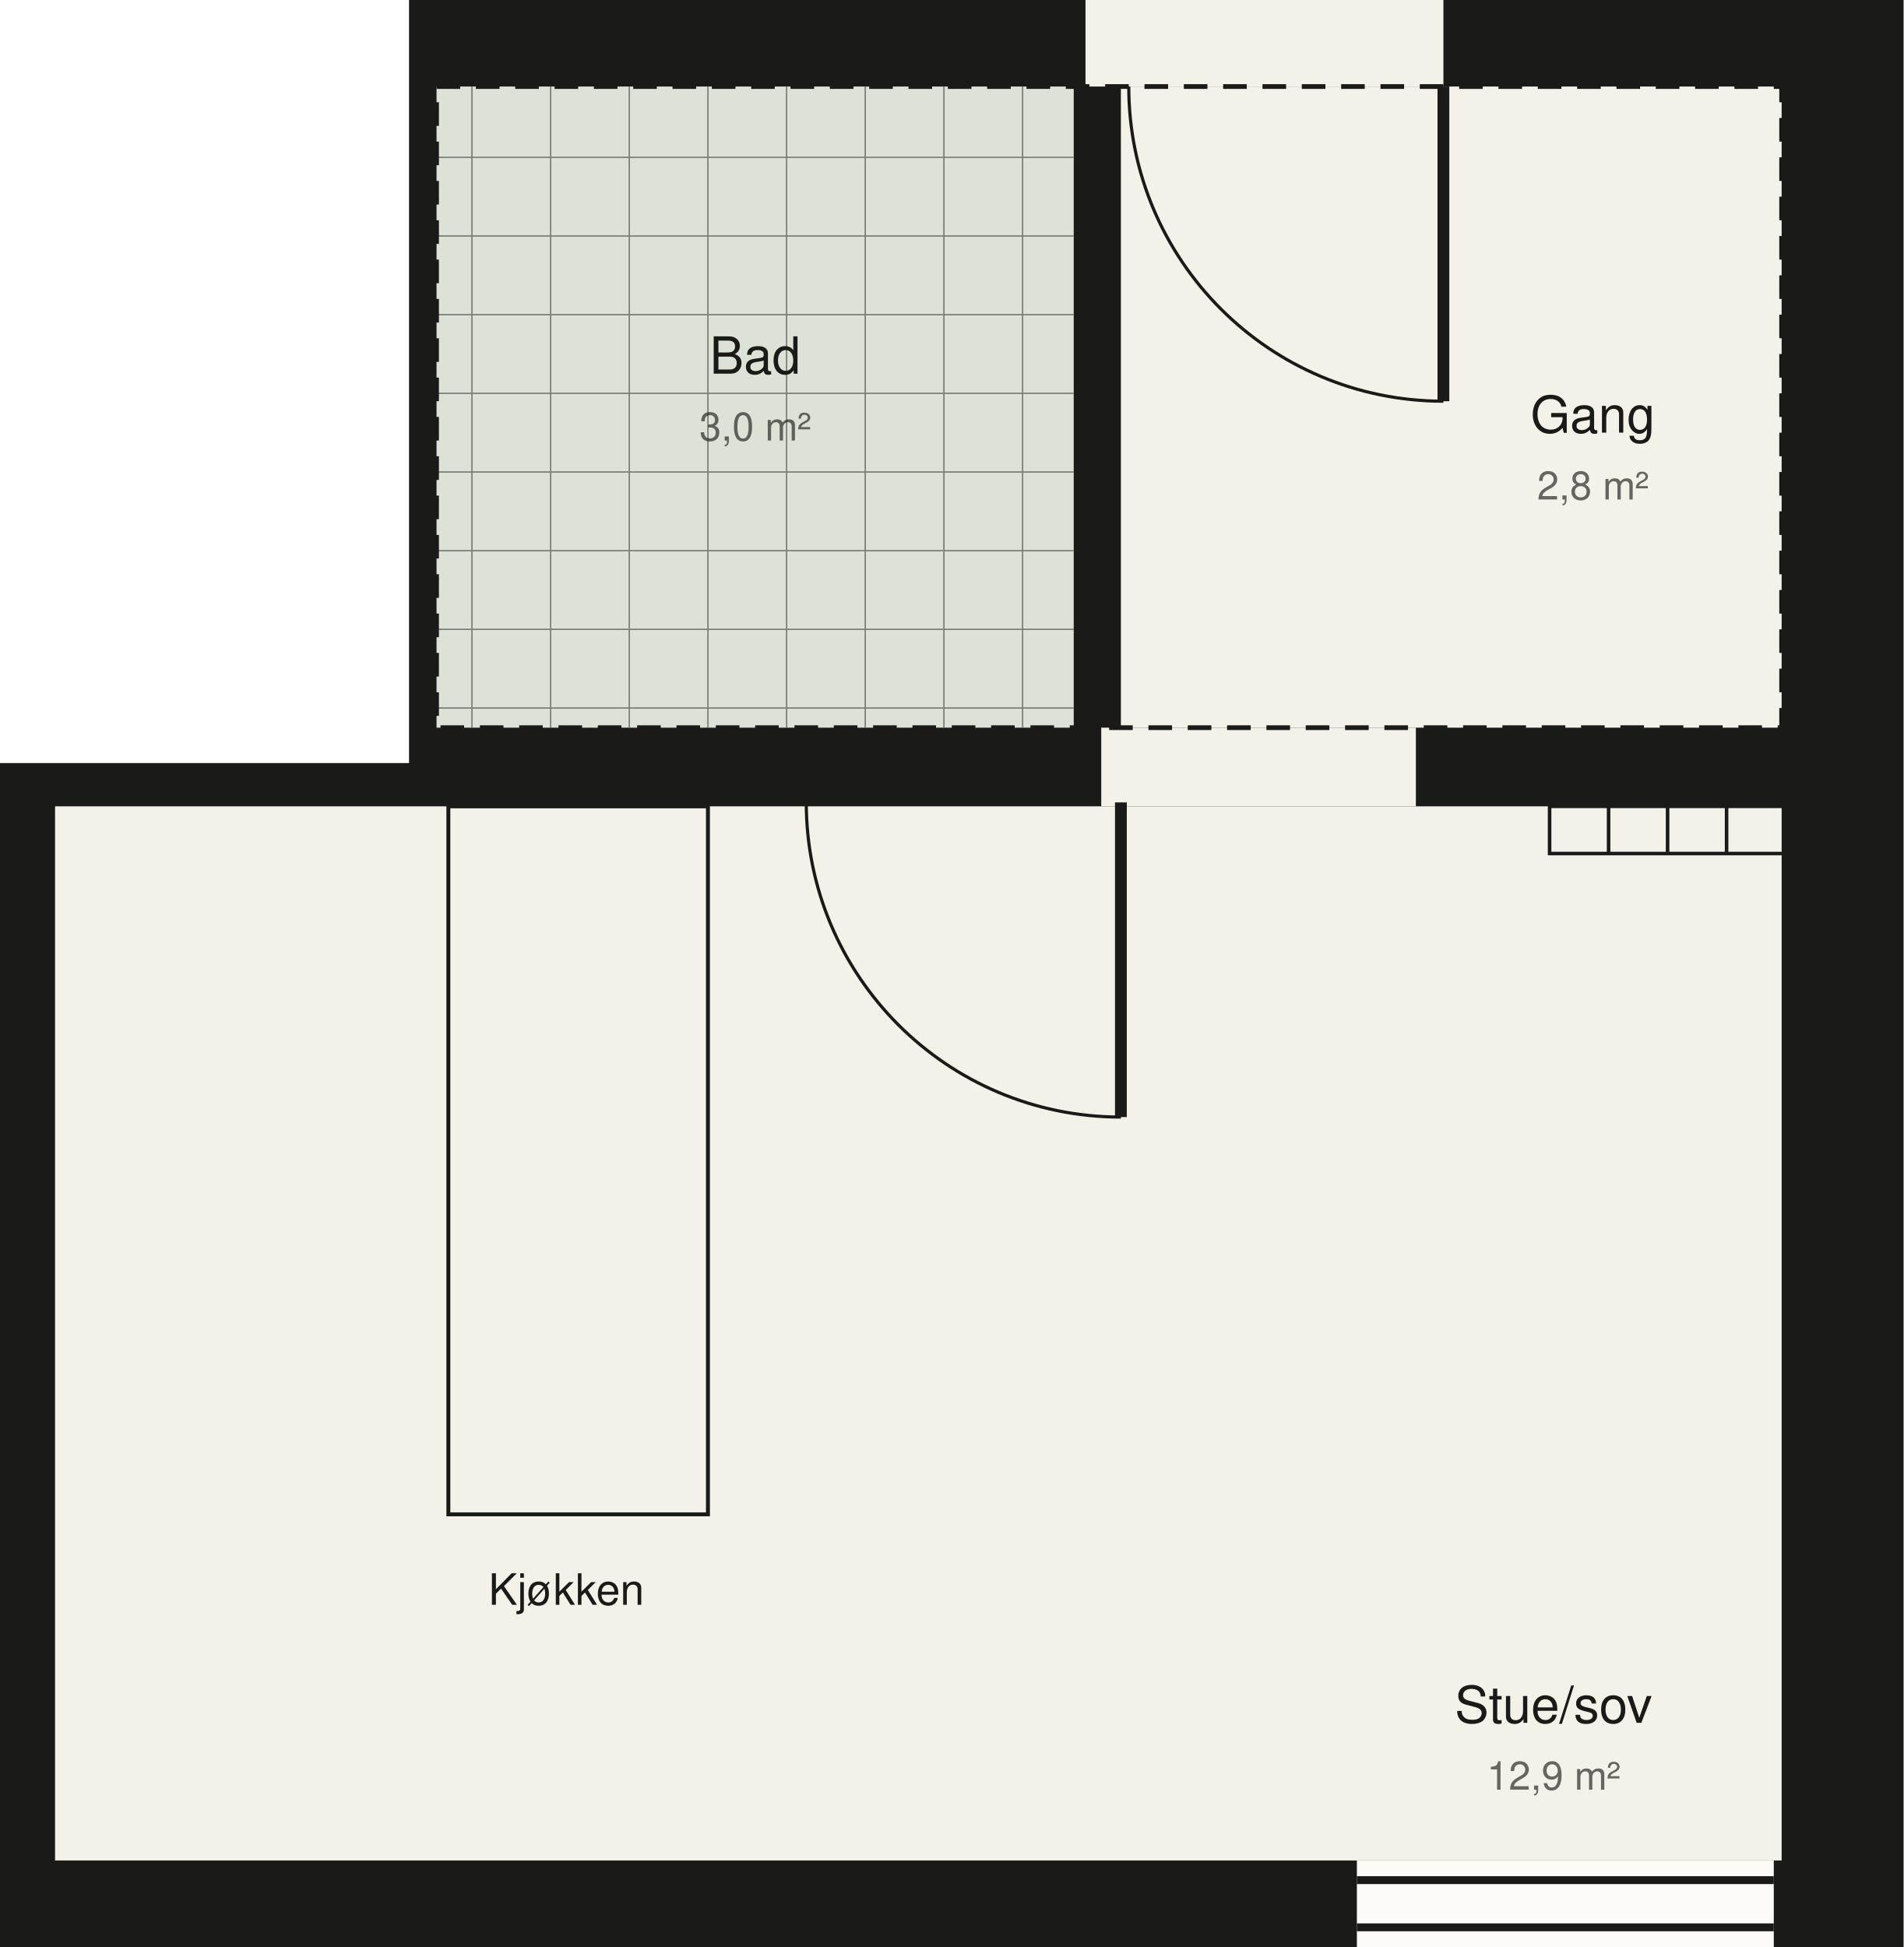
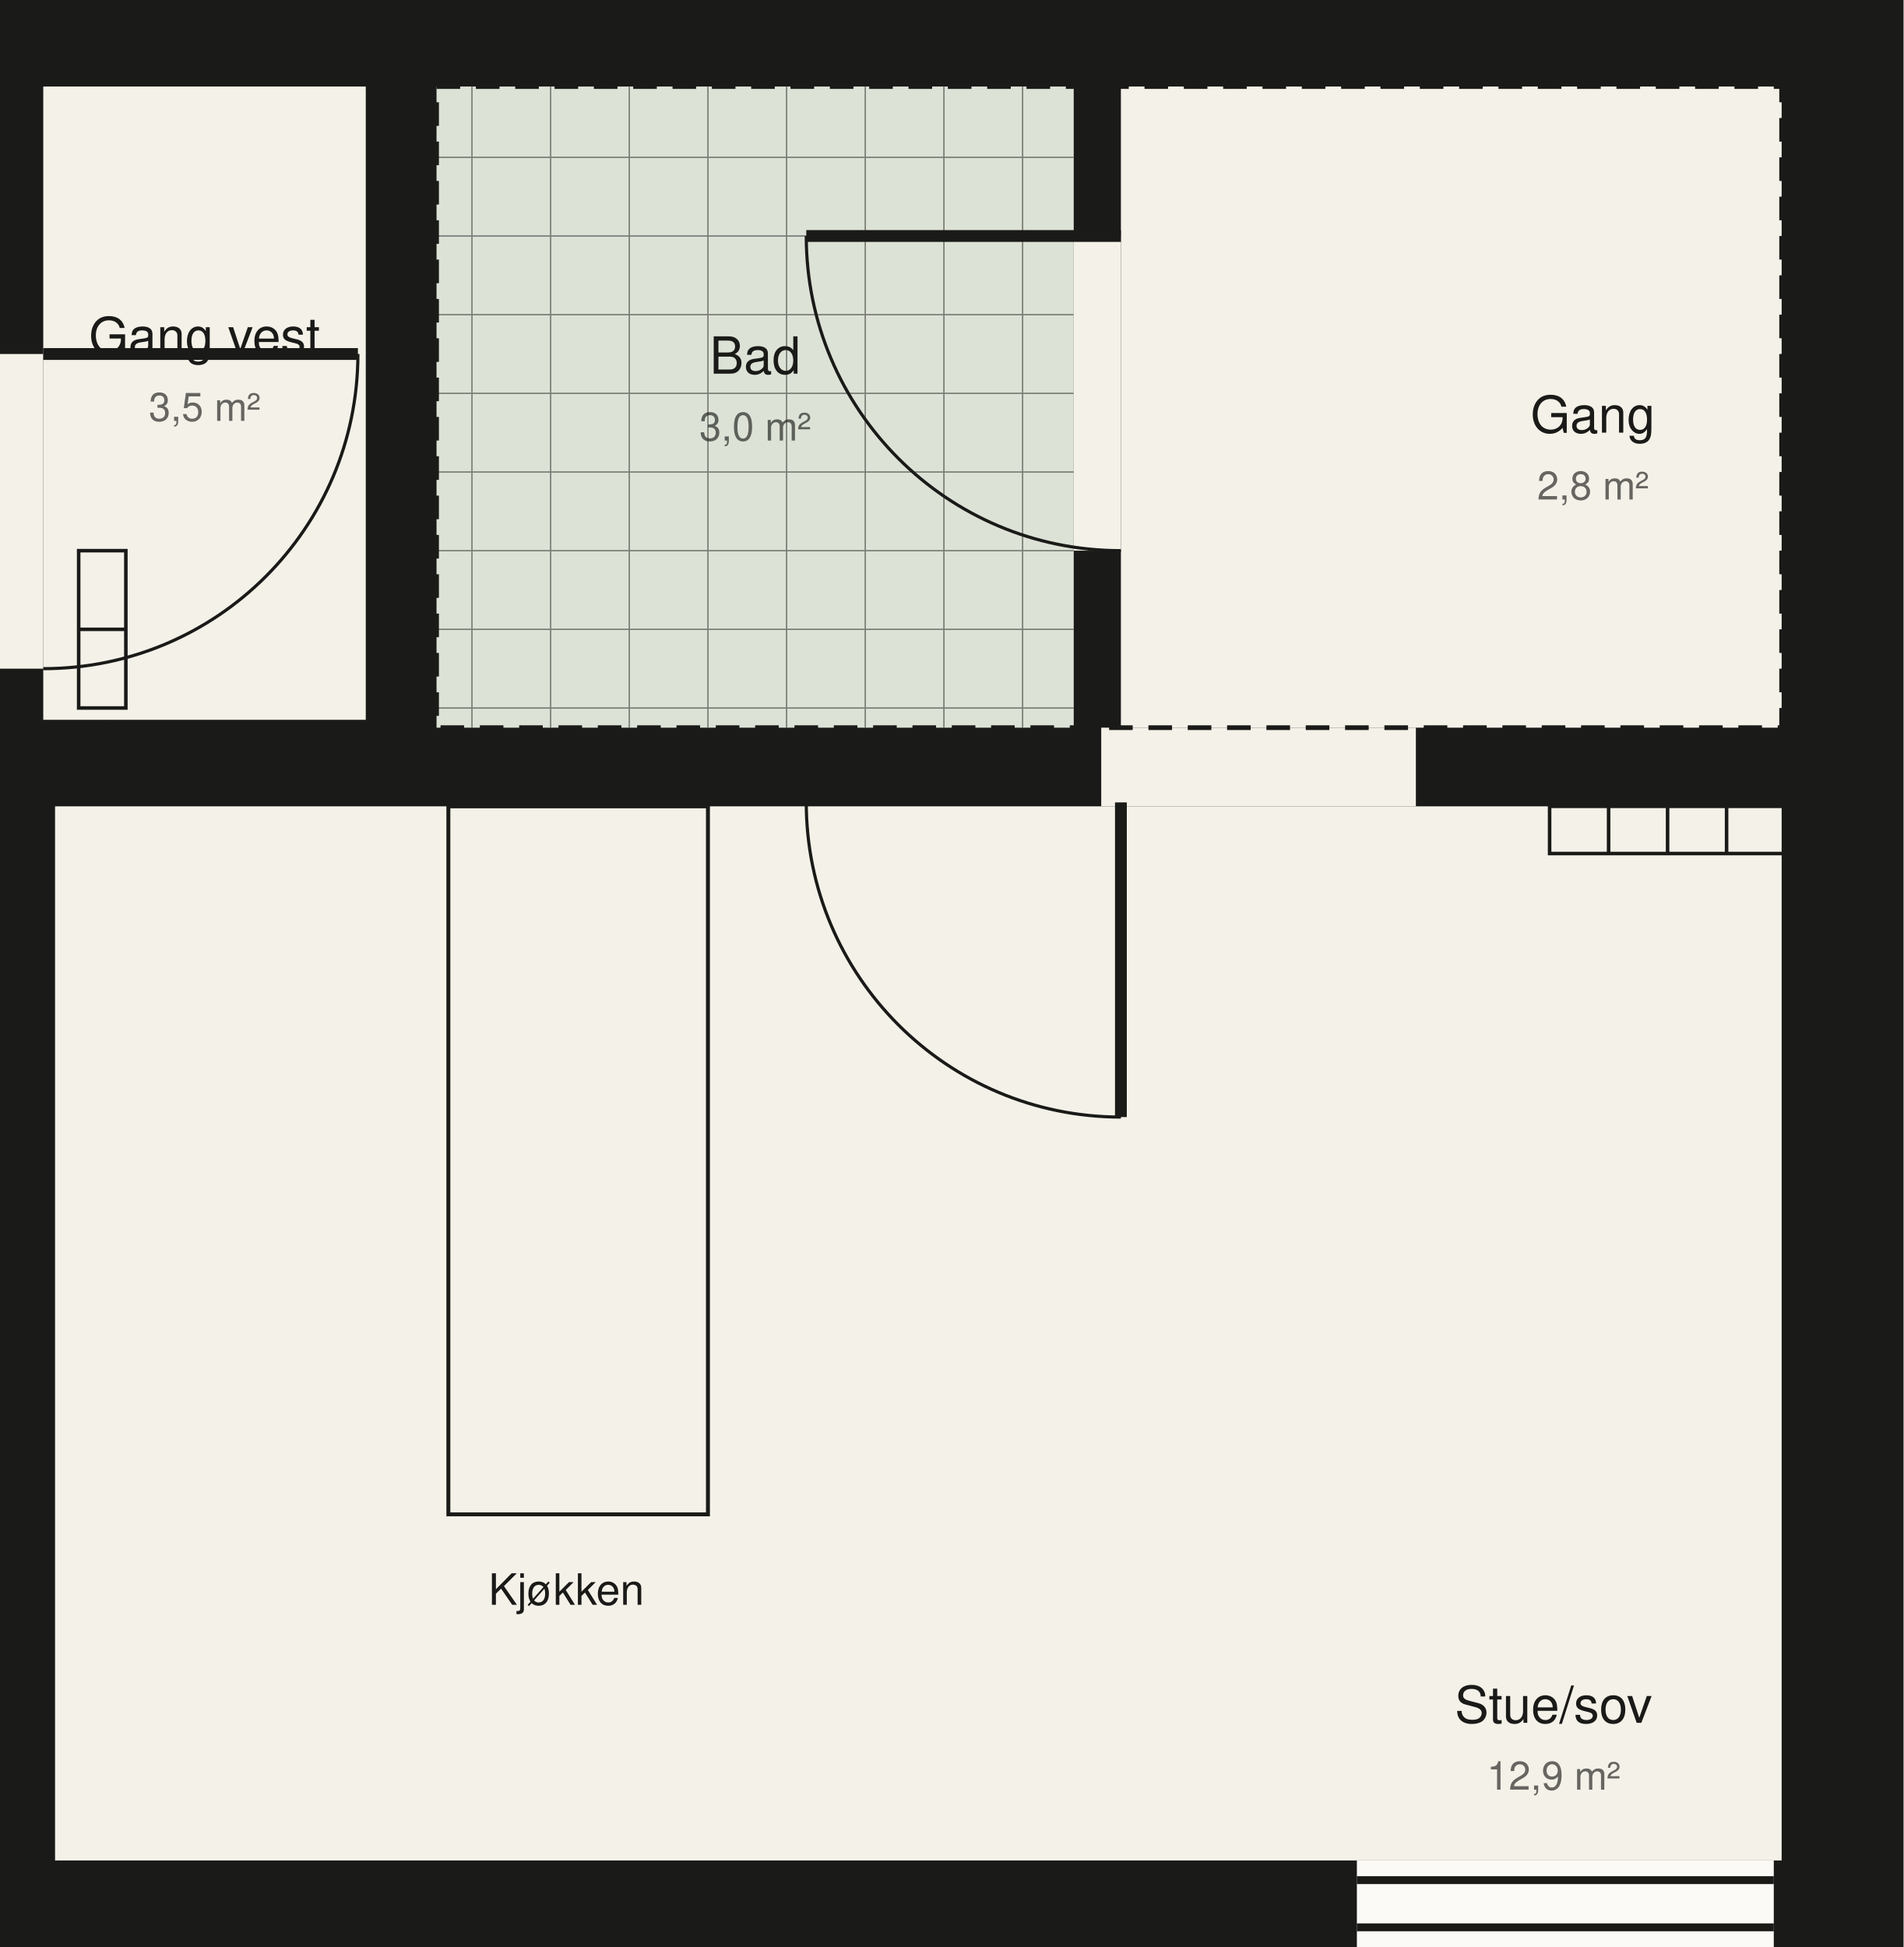
<svg xmlns="http://www.w3.org/2000/svg" viewBox="0 0 484 495">
+   <polygon points="11,22 93,22 93,183 11,183" fill="#F4F1E8" />
  <polygon points="111,22 273,22 273,185 111,185" fill="#DCE2D6" />
  <polygon points="285,22 453,22 453,185 285,185" fill="#F4F1E8" />
  <polygon points="14,205 453,205 453,473 14,473" fill="#F4F1E8" />
-   <clipPath id="bad0">
+   <clipPath id="bad1">
    <polygon points="111,22 273,22 273,185 111,185" />
  </clipPath>
-   <g clip-path="url(#bad0)" stroke="#1A1A18" stroke-width="0.35" opacity="0.5">
+   <g clip-path="url(#bad1)" stroke="#1A1A18" stroke-width="0.35" opacity="0.5">
    <line x1="120" y1="22" x2="120" y2="185" />
    <line x1="140" y1="22" x2="140" y2="185" />
    <line x1="160" y1="22" x2="160" y2="185" />
    <line x1="180" y1="22" x2="180" y2="185" />
    <line x1="200" y1="22" x2="200" y2="185" />
    <line x1="220" y1="22" x2="220" y2="185" />
    <line x1="240" y1="22" x2="240" y2="185" />
    <line x1="260" y1="22" x2="260" y2="185" />
    <line x1="111" y1="40" x2="273" y2="40" />
    <line x1="111" y1="60" x2="273" y2="60" />
    <line x1="111" y1="80" x2="273" y2="80" />
    <line x1="111" y1="100" x2="273" y2="100" />
    <line x1="111" y1="120" x2="273" y2="120" />
    <line x1="111" y1="140" x2="273" y2="140" />
    <line x1="111" y1="160" x2="273" y2="160" />
    <line x1="111" y1="180" x2="273" y2="180" />
  </g>
-   <path d="M 104 0 L 484 0 L 484 495 L 0 495 L 0 194 L 104 194 Z M 111 22 L 273 22 L 273 185 L 111 185 Z M 285 22 L 453 22 L 453 185 L 285 185 Z M 14 205 L 453 205 L 453 473 L 14 473 Z" fill="#1A1A18" fill-rule="evenodd" />
-   <rect x="276" y="0" width="91" height="22" fill="#F4F1E8" />
-   <line x1="367" y1="22" x2="367" y2="102" stroke="#1A1A18" stroke-width="3" />
-   <path d="M 367 102 A 80 80 0 0 1 287 22" fill="none" stroke="#1A1A18" stroke-width="0.8" />
+   <path d="M 0 0 L 484 0 L 484 495 L 0 495 Z M 11 22 L 93 22 L 93 183 L 11 183 Z M 111 22 L 273 22 L 273 185 L 111 185 Z M 285 22 L 453 22 L 453 185 L 285 185 Z M 14 205 L 453 205 L 453 473 L 14 473 Z" fill="#1A1A18" fill-rule="evenodd" />
+   <rect x="0" y="90" width="11" height="80" fill="#F4F1E8" />
+   <line x1="11" y1="90" x2="91" y2="90" stroke="#1A1A18" stroke-width="3" />
+   <path d="M 91 90 A 80 80 0 0 1 11 170" fill="none" stroke="#1A1A18" stroke-width="0.8" />
+   <rect x="273" y="60" width="12" height="80" fill="#F4F1E8" />
+   <line x1="285" y1="60" x2="205" y2="60" stroke="#1A1A18" stroke-width="3" />
+   <path d="M 205 60 A 80 80 0 0 0 285 140" fill="none" stroke="#1A1A18" stroke-width="0.8" />
  <rect x="280" y="185" width="80" height="20" fill="#F4F1E8" />
  <line x1="285" y1="204" x2="285" y2="284" stroke="#1A1A18" stroke-width="3" />
  <path d="M 285 284 A 80 80 0 0 1 205 204" fill="none" stroke="#1A1A18" stroke-width="0.8" />
  <rect x="345" y="473" width="106" height="22" fill="#FBFAF6" />
  <line x1="345" y1="478" x2="451" y2="478" stroke="#1A1A18" stroke-width="2" />
  <line x1="345" y1="490" x2="451" y2="490" stroke="#1A1A18" stroke-width="2" />
+   <use href="#dusj" transform="translate(111 22)" />
  <use href="#wc" transform="translate(216 30)" />
  <use href="#servant" transform="translate(205 138)" />
  <use href="#komfyr" transform="translate(120 210)" />
  <use href="#kvask" transform="translate(120 290)" />
  <use href="#sofa" transform="translate(24 440) rotate(270)" />
  <use href="#seng140" transform="translate(303 215)" />
  <use href="#lenestol" transform="translate(115 385)" />
  <use href="#lenestol" transform="translate(270 385)" />
  <use href="#sofabord60" transform="translate(195 390)" />
  <rect x="114" y="205" width="66" height="180" fill="none" stroke="#1A1A18" stroke-width="1" />
+   <rect x="20" y="140" width="12" height="40" fill="none" stroke="#1A1A18" stroke-width="0.9" />
+   <line x1="20" y1="160" x2="32" y2="160" stroke="#1A1A18" stroke-width="0.9" />
  <rect x="394" y="205" width="60" height="12" fill="none" stroke="#1A1A18" stroke-width="0.9" />
  <line x1="409" y1="205" x2="409" y2="217" stroke="#1A1A18" stroke-width="0.9" />
  <line x1="424" y1="205" x2="424" y2="217" stroke="#1A1A18" stroke-width="0.9" />
  <line x1="439" y1="205" x2="439" y2="217" stroke="#1A1A18" stroke-width="0.9" />
  <polygon points="111,22 453,22 453,185 111,185" fill="none" stroke="#1A1A18" stroke-width="1.2" stroke-dasharray="6 4" />
+   <text x="52" y="192" font-family="Helvetica" font-size="11" fill="#1A1A18" text-anchor="middle">Stige til hems</text>
  <text x="144" y="408" font-family="Helvetica" font-size="11" fill="#1A1A18" text-anchor="middle">Kjøkken</text>
+   <text x="250" y="488" font-family="Helvetica" font-size="11" fill="#1A1A18" text-anchor="middle">Ikke vindu</text>
+   <text x="52" y="12" font-family="Helvetica" font-size="11" fill="#1A1A18" text-anchor="middle">EI60 54db</text>
+   <g font-family="Helvetica" fill="#1A1A18" text-anchor="middle">
+     <text x="52" y="90" font-size="13">Gang vest</text>
+     <text x="52" y="107" font-size="10" opacity="0.65">3,5 m²</text>
+   </g>
  <g font-family="Helvetica" fill="#1A1A18" text-anchor="middle">
    <text x="192" y="95" font-size="13">Bad</text>
    <text x="192" y="112" font-size="10" opacity="0.65">3,0 m²</text>
  </g>
  <g font-family="Helvetica" fill="#1A1A18" text-anchor="middle">
    <text x="405" y="110" font-size="13">Gang</text>
    <text x="405" y="127" font-size="10" opacity="0.65">2,8 m²</text>
  </g>
  <g font-family="Helvetica" fill="#1A1A18" text-anchor="middle">
    <text x="395" y="438" font-size="13">Stue/sov</text>
    <text x="395" y="455" font-size="10" opacity="0.65">12,9 m²</text>
  </g>
</svg>
